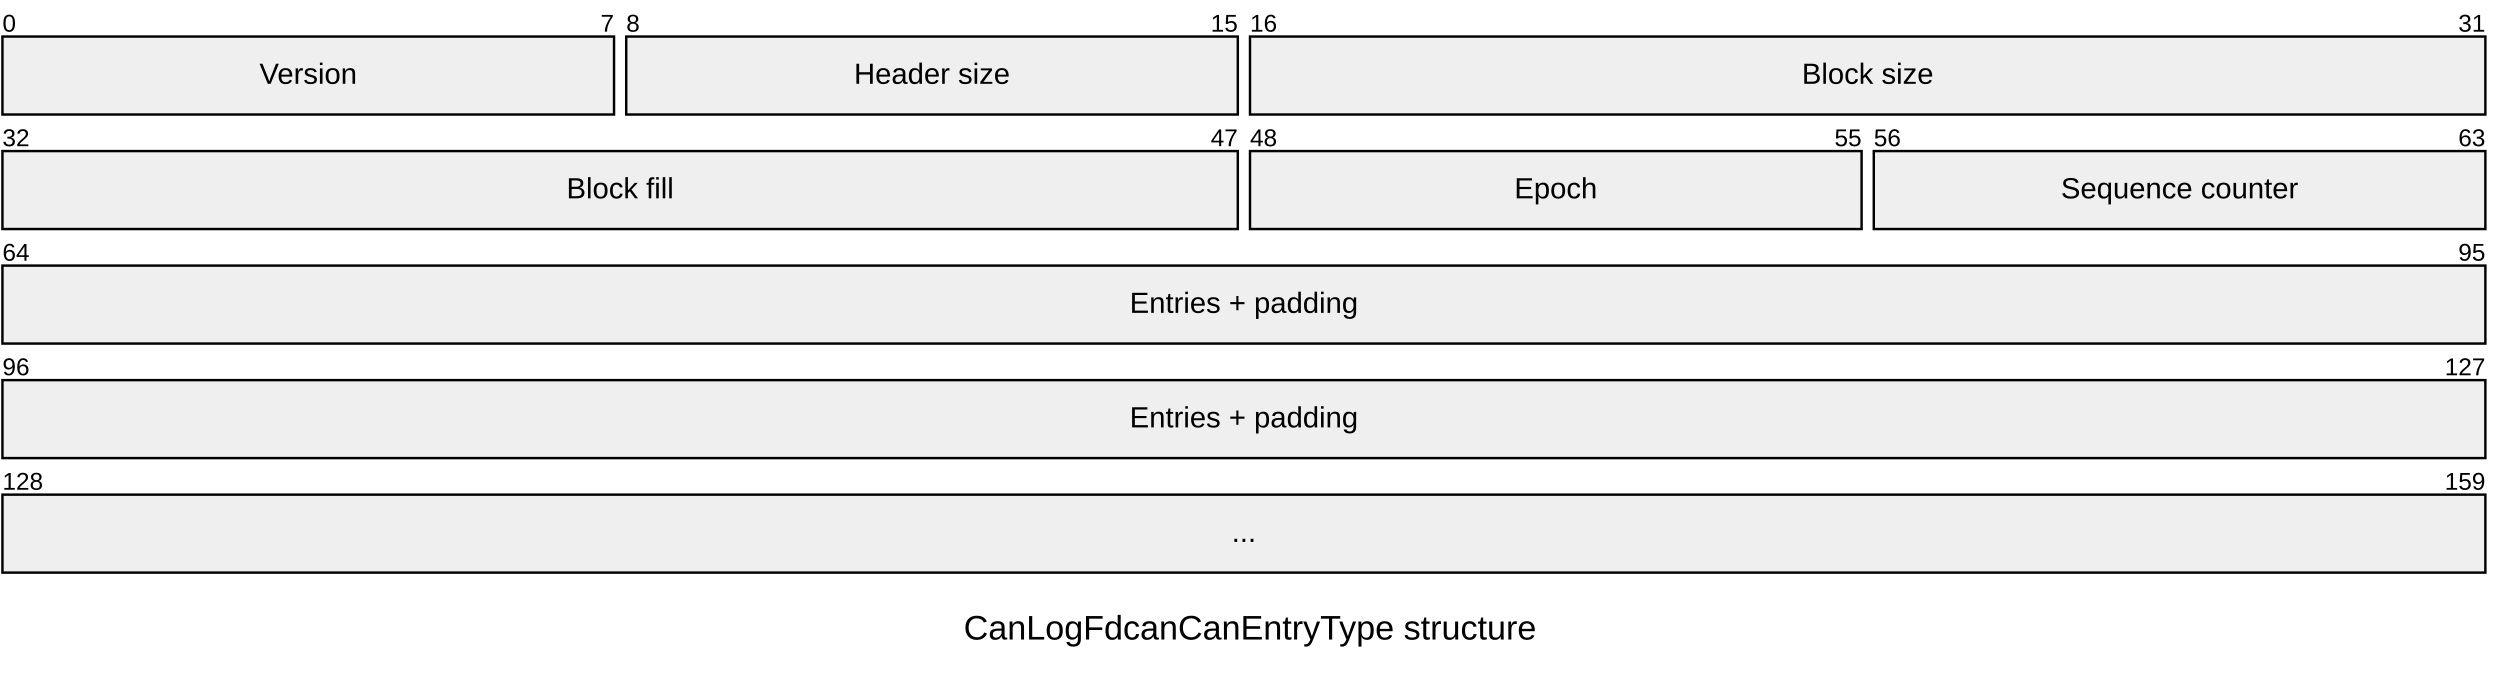
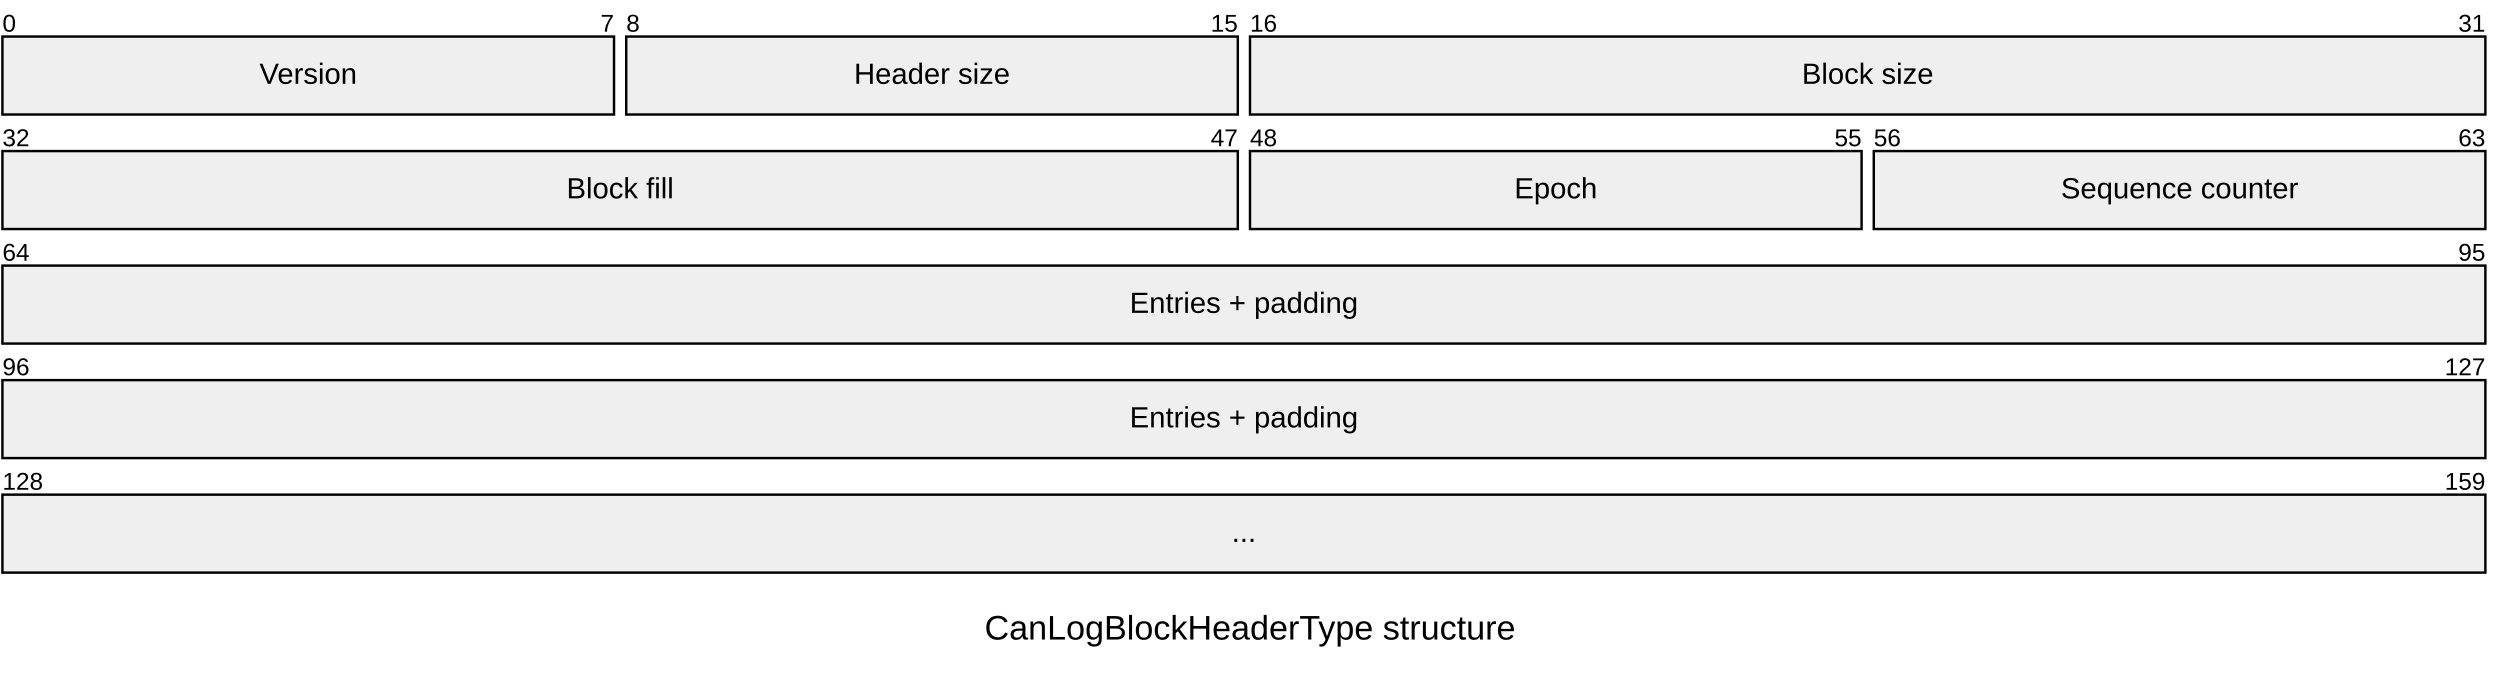
<svg xmlns="http://www.w3.org/2000/svg" aria-roledescription="packet" role="graphics-document document" style="max-width: 1026px;" viewBox="0 0 1026 282" width="100%" id="container">
  <style>#container{font-family:"trebuchet ms",verdana,arial,sans-serif;font-size:16px;fill:#333;}@keyframes edge-animation-frame{from{stroke-dashoffset:0;}}@keyframes dash{to{stroke-dashoffset:0;}}#container .edge-animation-slow{stroke-dasharray:9,5!important;stroke-dashoffset:900;animation:dash 50s linear infinite;stroke-linecap:round;}#container .edge-animation-fast{stroke-dasharray:9,5!important;stroke-dashoffset:900;animation:dash 20s linear infinite;stroke-linecap:round;}#container .error-icon{fill:#552222;}#container .error-text{fill:#552222;stroke:#552222;}#container .edge-thickness-normal{stroke-width:1px;}#container .edge-thickness-thick{stroke-width:3.5px;}#container .edge-pattern-solid{stroke-dasharray:0;}#container .edge-thickness-invisible{stroke-width:0;fill:none;}#container .edge-pattern-dashed{stroke-dasharray:3;}#container .edge-pattern-dotted{stroke-dasharray:2;}#container .marker{fill:#333333;stroke:#333333;}#container .marker.cross{stroke:#333333;}#container svg{font-family:"trebuchet ms",verdana,arial,sans-serif;font-size:16px;}#container p{margin:0;}#container .packetByte{font-size:10px;}#container .packetByte.start{fill:black;}#container .packetByte.end{fill:black;}#container .packetLabel{fill:black;font-size:12px;}#container .packetTitle{fill:black;font-size:14px;}#container .packetBlock{stroke:black;stroke-width:1;fill:#efefef;}#container :root{--mermaid-font-family:"trebuchet ms",verdana,arial,sans-serif;}</style>
  <g />
  <g>
    <rect class="packetBlock" height="32" width="251" y="15" x="1" />
    <text text-anchor="middle" dominant-baseline="middle" class="packetLabel" y="31" x="126.5">Version</text>
    <text text-anchor="start" dominant-baseline="auto" class="packetByte start" y="13" x="1">0</text>
    <text text-anchor="end" dominant-baseline="auto" class="packetByte end" y="13" x="252">7</text>
    <rect class="packetBlock" height="32" width="251" y="15" x="257" />
    <text text-anchor="middle" dominant-baseline="middle" class="packetLabel" y="31" x="382.5">Header size</text>
    <text text-anchor="start" dominant-baseline="auto" class="packetByte start" y="13" x="257">8</text>
    <text text-anchor="end" dominant-baseline="auto" class="packetByte end" y="13" x="508">15</text>
    <rect class="packetBlock" height="32" width="507" y="15" x="513" />
    <text text-anchor="middle" dominant-baseline="middle" class="packetLabel" y="31" x="766.5">Block size</text>
    <text text-anchor="start" dominant-baseline="auto" class="packetByte start" y="13" x="513">16</text>
    <text text-anchor="end" dominant-baseline="auto" class="packetByte end" y="13" x="1020">31</text>
  </g>
  <g>
    <rect class="packetBlock" height="32" width="507" y="62" x="1" />
    <text text-anchor="middle" dominant-baseline="middle" class="packetLabel" y="78" x="254.5">Block fill</text>
    <text text-anchor="start" dominant-baseline="auto" class="packetByte start" y="60" x="1">32</text>
    <text text-anchor="end" dominant-baseline="auto" class="packetByte end" y="60" x="508">47</text>
    <rect class="packetBlock" height="32" width="251" y="62" x="513" />
    <text text-anchor="middle" dominant-baseline="middle" class="packetLabel" y="78" x="638.5">Epoch</text>
    <text text-anchor="start" dominant-baseline="auto" class="packetByte start" y="60" x="513">48</text>
    <text text-anchor="end" dominant-baseline="auto" class="packetByte end" y="60" x="764">55</text>
    <rect class="packetBlock" height="32" width="251" y="62" x="769" />
    <text text-anchor="middle" dominant-baseline="middle" class="packetLabel" y="78" x="894.5">Sequence counter</text>
    <text text-anchor="start" dominant-baseline="auto" class="packetByte start" y="60" x="769">56</text>
    <text text-anchor="end" dominant-baseline="auto" class="packetByte end" y="60" x="1020">63</text>
  </g>
  <g>
    <rect class="packetBlock" height="32" width="1019" y="109" x="1" />
    <text text-anchor="middle" dominant-baseline="middle" class="packetLabel" y="125" x="510.5">Entries + padding</text>
    <text text-anchor="start" dominant-baseline="auto" class="packetByte start" y="107" x="1">64</text>
    <text text-anchor="end" dominant-baseline="auto" class="packetByte end" y="107" x="1020">95</text>
  </g>
  <g>
    <rect class="packetBlock" height="32" width="1019" y="156" x="1" />
    <text text-anchor="middle" dominant-baseline="middle" class="packetLabel" y="172" x="510.5">Entries + padding</text>
    <text text-anchor="start" dominant-baseline="auto" class="packetByte start" y="154" x="1">96</text>
    <text text-anchor="end" dominant-baseline="auto" class="packetByte end" y="154" x="1020">127</text>
  </g>
  <g>
    <rect class="packetBlock" height="32" width="1019" y="203" x="1" />
    <text text-anchor="middle" dominant-baseline="middle" class="packetLabel" y="219" x="510.5">...</text>
    <text text-anchor="start" dominant-baseline="auto" class="packetByte start" y="201" x="1">128</text>
    <text text-anchor="end" dominant-baseline="auto" class="packetByte end" y="201" x="1020">159</text>
  </g>
-   <text class="packetTitle" text-anchor="middle" dominant-baseline="middle" y="258.5" x="513">CanLogFdcanCanEntryType structure</text>
+   <text class="packetTitle" text-anchor="middle" dominant-baseline="middle" y="258.5" x="513">CanLogBlockHeaderType structure</text>
</svg>
